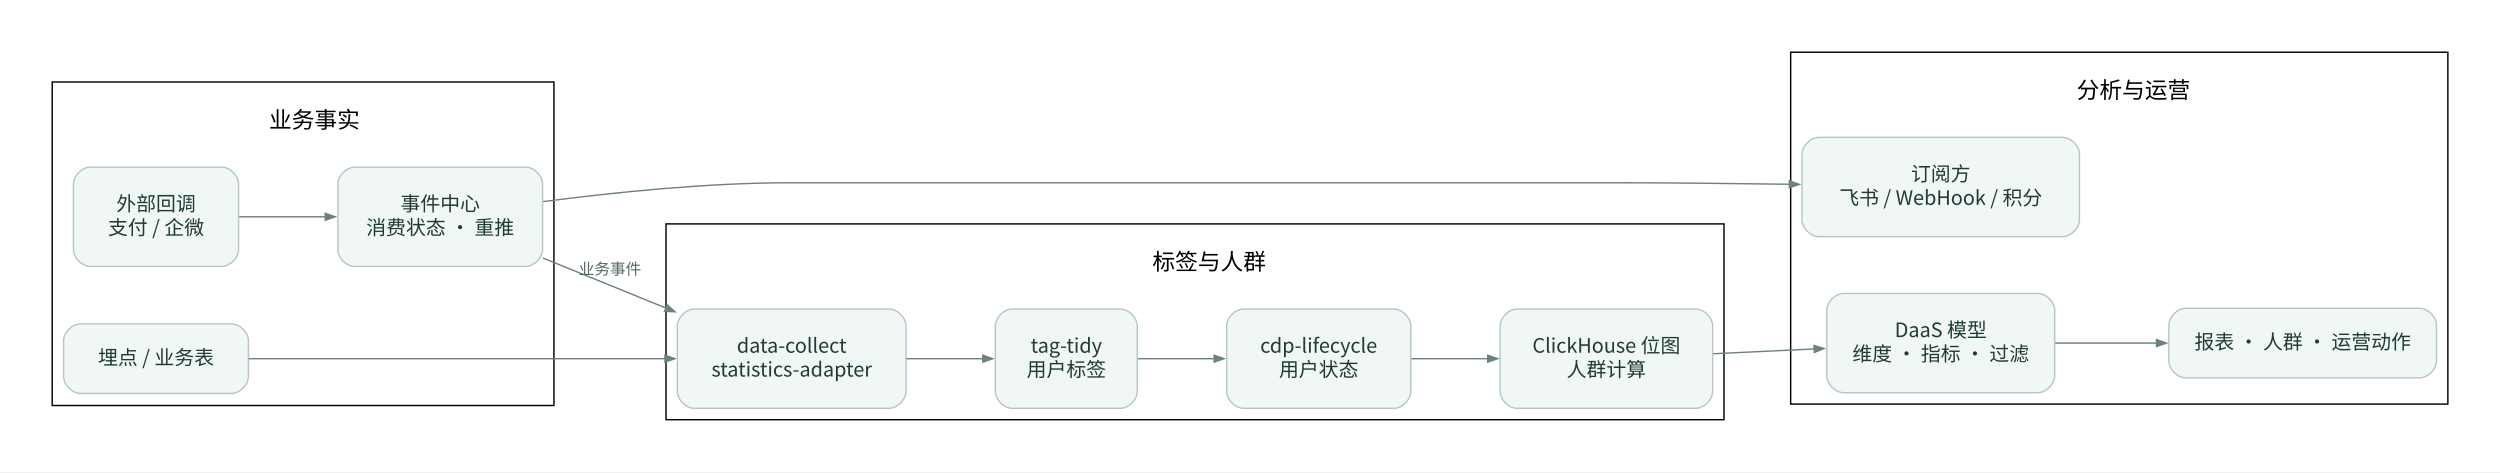
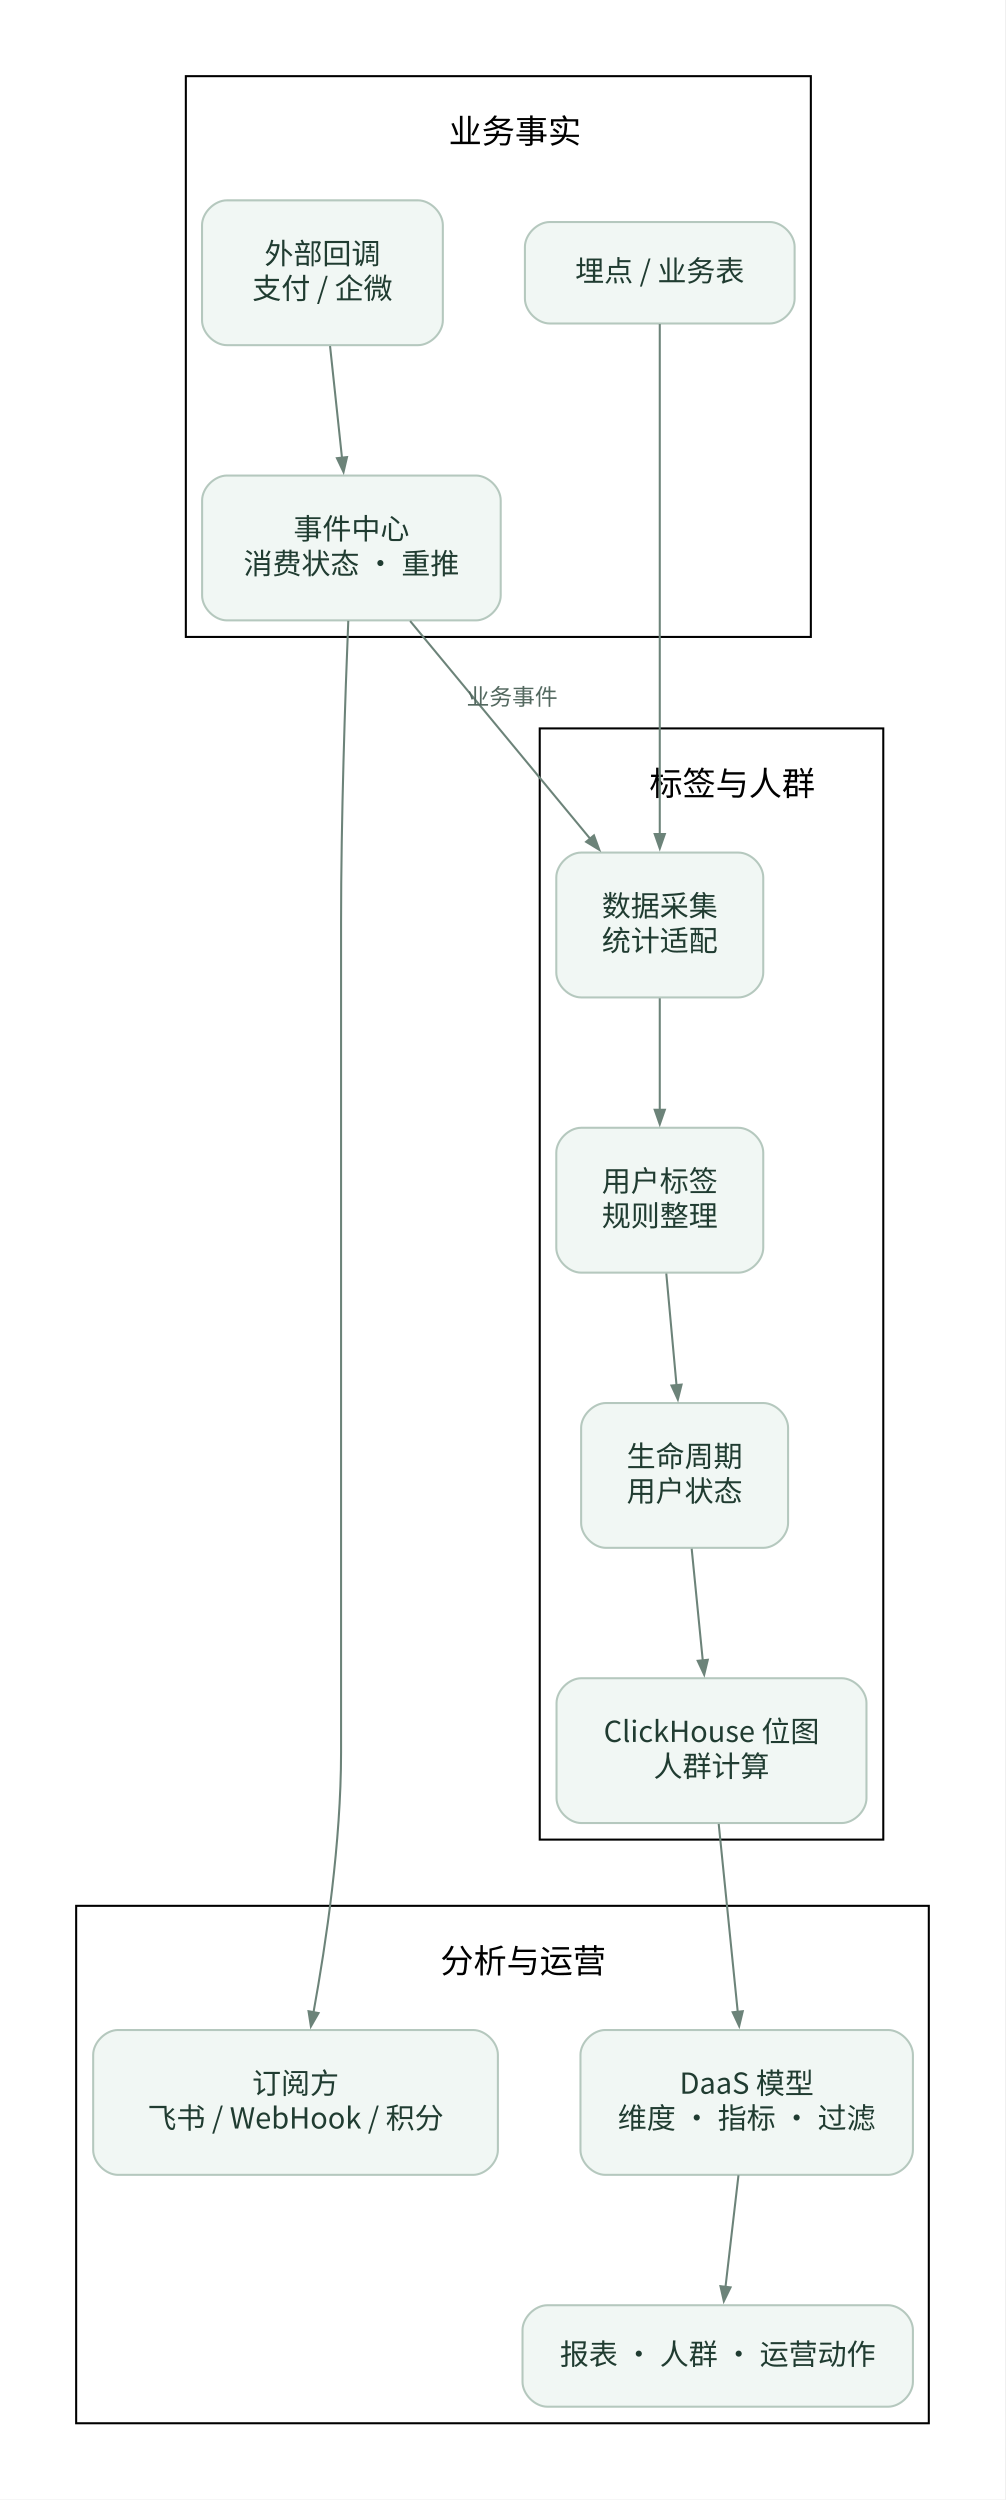
- <svg xmlns="http://www.w3.org/2000/svg" width="1762pt" height="333pt" viewBox="0.00 0.00 1762.00 333.00">
-   <g id="graph0" class="graph" transform="scale(1 1) rotate(0) translate(28.8 303.8)">
-     <polygon fill="#ffffff" stroke="none" points="-28.8,28.8 -28.8,-303.8 1733.25,-303.8 1733.25,28.8 -28.8,28.8" />
+ <svg xmlns="http://www.w3.org/2000/svg" width="486pt" height="1208pt" viewBox="0.00 0.00 486.00 1208.00">
+   <g id="graph0" class="graph" transform="scale(1 1) rotate(0) translate(28.8 1178.92)">
+     <polygon fill="#ffffff" stroke="none" points="-28.8,28.8 -28.8,-1178.92 456.8,-1178.92 456.8,28.8 -28.8,28.8" />
    <g id="clust1" class="cluster">
-       <polygon fill="#ffffff" stroke="black" points="8,-18 8,-246 361.61,-246 361.61,-18 8,-18" />
-       <text xml:space="preserve" text-anchor="start" x="160.8" y="-213.6" font-family="PingFang SC,Noto Sans CJK SC,Microsoft YaHei,sans-serif" font-size="16.00">业务事实</text>
+       <polygon fill="#ffffff" stroke="black" points="61,-871.15 61,-1142.12 363,-1142.12 363,-871.15 61,-871.15" />
+       <text xml:space="preserve" text-anchor="start" x="188" y="-1109.72" font-family="PingFang SC,Noto Sans CJK SC,Microsoft YaHei,sans-serif" font-size="16.00">业务事实</text>
    </g>
    <g id="clust2" class="cluster">
-       <polygon fill="#ffffff" stroke="black" points="440.61,-8 440.61,-146 1186.26,-146 1186.26,-8 440.61,-8" />
-       <text xml:space="preserve" text-anchor="start" x="783.43" y="-113.6" font-family="PingFang SC,Noto Sans CJK SC,Microsoft YaHei,sans-serif" font-size="16.00">标签与人群</text>
+       <polygon fill="#ffffff" stroke="black" points="232,-290.02 232,-826.95 398,-826.95 398,-290.02 232,-290.02" />
+       <text xml:space="preserve" text-anchor="start" x="285" y="-794.55" font-family="PingFang SC,Noto Sans CJK SC,Microsoft YaHei,sans-serif" font-size="16.00">标签与人群</text>
    </g>
    <g id="clust3" class="cluster">
-       <polygon fill="#ffffff" stroke="black" points="1233.26,-19 1233.26,-267 1696.45,-267 1696.45,-19 1233.26,-19" />
-       <text xml:space="preserve" text-anchor="start" x="1434.85" y="-234.6" font-family="PingFang SC,Noto Sans CJK SC,Microsoft YaHei,sans-serif" font-size="16.00">分析与运营</text>
+       <polygon fill="#ffffff" stroke="black" points="8,-8 8,-258.02 420,-258.02 420,-8 8,-8" />
+       <text xml:space="preserve" text-anchor="start" x="184" y="-225.62" font-family="PingFang SC,Noto Sans CJK SC,Microsoft YaHei,sans-serif" font-size="16.00">分析与运营</text>
    </g>
    <g id="node1" class="node">
-       <path fill="#f1f7f4" stroke="#b5c8be" d="M134.32,-75.52C134.32,-75.52 28,-75.52 28,-75.52 22,-75.52 16,-69.52 16,-63.52 16,-63.52 16,-38.48 16,-38.48 16,-32.48 22,-26.48 28,-26.48 28,-26.48 134.32,-26.48 134.32,-26.48 140.32,-26.48 146.32,-32.48 146.32,-38.48 146.32,-38.48 146.32,-63.52 146.32,-63.52 146.32,-69.52 140.32,-75.52 134.32,-75.52" />
-       <text xml:space="preserve" text-anchor="middle" x="81.16" y="-46.8" font-family="PingFang SC,Noto Sans CJK SC,Microsoft YaHei,sans-serif" font-size="14.00" fill="#203c31">埋点 / 业务表</text>
+       <path fill="#f1f7f4" stroke="#b5c8be" d="M343.16,-1071.64C343.16,-1071.64 236.84,-1071.64 236.84,-1071.64 230.84,-1071.64 224.84,-1065.64 224.84,-1059.64 224.84,-1059.64 224.84,-1034.61 224.84,-1034.61 224.84,-1028.61 230.84,-1022.61 236.84,-1022.61 236.84,-1022.61 343.16,-1022.61 343.16,-1022.61 349.16,-1022.61 355.16,-1028.61 355.16,-1034.61 355.16,-1034.61 355.16,-1059.64 355.16,-1059.64 355.16,-1065.64 349.16,-1071.64 343.16,-1071.64" />
+       <text xml:space="preserve" text-anchor="middle" x="290" y="-1042.93" font-family="PingFang SC,Noto Sans CJK SC,Microsoft YaHei,sans-serif" font-size="14.00" fill="#203c31">埋点 / 业务表</text>
    </g>
    <g id="node4" class="node">
-       <path fill="#f1f7f4" stroke="#b5c8be" d="M597.74,-85.99C597.74,-85.99 460.61,-85.99 460.61,-85.99 454.61,-85.99 448.61,-79.99 448.61,-73.99 448.61,-73.99 448.61,-28.01 448.61,-28.01 448.61,-22.01 454.61,-16.01 460.61,-16.01 460.61,-16.01 597.74,-16.01 597.74,-16.01 603.74,-16.01 609.74,-22.01 609.74,-28.01 609.74,-28.01 609.74,-73.99 609.74,-73.99 609.74,-79.99 603.74,-85.99 597.74,-85.99" />
-       <text xml:space="preserve" text-anchor="middle" x="529.18" y="-55.2" font-family="PingFang SC,Noto Sans CJK SC,Microsoft YaHei,sans-serif" font-size="14.00" fill="#203c31">data-collect</text>
-       <text xml:space="preserve" text-anchor="middle" x="529.18" y="-38.4" font-family="PingFang SC,Noto Sans CJK SC,Microsoft YaHei,sans-serif" font-size="14.00" fill="#203c31">statistics-adapter</text>
+       <path fill="#f1f7f4" stroke="#b5c8be" d="M328,-766.95C328,-766.95 252,-766.95 252,-766.95 246,-766.95 240,-760.95 240,-754.95 240,-754.95 240,-708.97 240,-708.97 240,-702.97 246,-696.97 252,-696.97 252,-696.97 328,-696.97 328,-696.97 334,-696.97 340,-702.97 340,-708.97 340,-708.97 340,-754.95 340,-754.95 340,-760.95 334,-766.95 328,-766.95" />
+       <text xml:space="preserve" text-anchor="middle" x="290" y="-736.16" font-family="PingFang SC,Noto Sans CJK SC,Microsoft YaHei,sans-serif" font-size="14.00" fill="#203c31">数据采集</text>
+       <text xml:space="preserve" text-anchor="middle" x="290" y="-719.36" font-family="PingFang SC,Noto Sans CJK SC,Microsoft YaHei,sans-serif" font-size="14.00" fill="#203c31">统计适配</text>
    </g>
    <g id="edge1" class="edge">
-       <path fill="none" stroke="#6c8379" d="M146.54,-51C223.7,-51 353.39,-51 439.87,-51" />
-       <polygon fill="#6c8379" stroke="#6c8379" points="439.85,-53.45 446.85,-51 439.85,-48.55 439.85,-53.45" />
+       <path fill="none" stroke="#6c8379" d="M290,-1022.33C290,-969.63 290,-842.46 290,-775.63" />
+       <polygon fill="#6c8379" stroke="#6c8379" points="292.45,-775.91 290,-768.91 287.55,-775.91 292.45,-775.91" />
    </g>
    <g id="node2" class="node">
-       <path fill="#f1f7f4" stroke="#b5c8be" d="M127.34,-185.99C127.34,-185.99 34.98,-185.99 34.98,-185.99 28.98,-185.99 22.98,-179.99 22.98,-173.99 22.98,-173.99 22.98,-128.01 22.98,-128.01 22.98,-122.01 28.98,-116.01 34.98,-116.01 34.98,-116.01 127.34,-116.01 127.34,-116.01 133.34,-116.01 139.34,-122.01 139.34,-128.01 139.34,-128.01 139.34,-173.99 139.34,-173.99 139.34,-179.99 133.34,-185.99 127.34,-185.99" />
-       <text xml:space="preserve" text-anchor="middle" x="81.16" y="-155.2" font-family="PingFang SC,Noto Sans CJK SC,Microsoft YaHei,sans-serif" font-size="14.00" fill="#203c31">外部回调</text>
-       <text xml:space="preserve" text-anchor="middle" x="81.16" y="-138.4" font-family="PingFang SC,Noto Sans CJK SC,Microsoft YaHei,sans-serif" font-size="14.00" fill="#203c31">支付 / 企微</text>
+       <path fill="#f1f7f4" stroke="#b5c8be" d="M173.18,-1082.12C173.18,-1082.12 80.82,-1082.12 80.82,-1082.12 74.82,-1082.12 68.82,-1076.12 68.82,-1070.12 68.82,-1070.12 68.82,-1024.14 68.82,-1024.14 68.82,-1018.14 74.82,-1012.14 80.82,-1012.14 80.82,-1012.14 173.18,-1012.14 173.18,-1012.14 179.18,-1012.14 185.18,-1018.14 185.18,-1024.14 185.18,-1024.14 185.18,-1070.12 185.18,-1070.12 185.18,-1076.12 179.18,-1082.12 173.18,-1082.12" />
+       <text xml:space="preserve" text-anchor="middle" x="127" y="-1051.33" font-family="PingFang SC,Noto Sans CJK SC,Microsoft YaHei,sans-serif" font-size="14.00" fill="#203c31">外部回调</text>
+       <text xml:space="preserve" text-anchor="middle" x="127" y="-1034.53" font-family="PingFang SC,Noto Sans CJK SC,Microsoft YaHei,sans-serif" font-size="14.00" fill="#203c31">支付 / 企微</text>
    </g>
    <g id="node3" class="node">
-       <path fill="#f1f7f4" stroke="#b5c8be" d="M341.61,-185.99C341.61,-185.99 221.32,-185.99 221.32,-185.99 215.32,-185.99 209.32,-179.99 209.32,-173.99 209.32,-173.99 209.32,-128.01 209.32,-128.01 209.32,-122.01 215.32,-116.01 221.32,-116.01 221.32,-116.01 341.61,-116.01 341.61,-116.01 347.61,-116.01 353.61,-122.01 353.61,-128.01 353.61,-128.01 353.61,-173.99 353.61,-173.99 353.61,-179.99 347.61,-185.99 341.61,-185.99" />
-       <text xml:space="preserve" text-anchor="middle" x="281.46" y="-155.2" font-family="PingFang SC,Noto Sans CJK SC,Microsoft YaHei,sans-serif" font-size="14.00" fill="#203c31">事件中心</text>
-       <text xml:space="preserve" text-anchor="middle" x="281.46" y="-138.4" font-family="PingFang SC,Noto Sans CJK SC,Microsoft YaHei,sans-serif" font-size="14.00" fill="#203c31">消费状态 · 重推</text>
+       <path fill="#f1f7f4" stroke="#b5c8be" d="M201.14,-949.14C201.14,-949.14 80.86,-949.14 80.86,-949.14 74.86,-949.14 68.86,-943.14 68.86,-937.14 68.86,-937.14 68.86,-891.15 68.86,-891.15 68.86,-885.15 74.86,-879.15 80.86,-879.15 80.86,-879.15 201.14,-879.15 201.14,-879.15 207.14,-879.15 213.14,-885.15 213.14,-891.15 213.14,-891.15 213.14,-937.14 213.14,-937.14 213.14,-943.14 207.14,-949.14 201.14,-949.14" />
+       <text xml:space="preserve" text-anchor="middle" x="141" y="-918.34" font-family="PingFang SC,Noto Sans CJK SC,Microsoft YaHei,sans-serif" font-size="14.00" fill="#203c31">事件中心</text>
+       <text xml:space="preserve" text-anchor="middle" x="141" y="-901.54" font-family="PingFang SC,Noto Sans CJK SC,Microsoft YaHei,sans-serif" font-size="14.00" fill="#203c31">消费状态 · 重推</text>
    </g>
    <g id="edge7" class="edge">
-       <path fill="none" stroke="#6c8379" d="M139.78,-151C158.78,-151 180.26,-151 200.61,-151" />
-       <polygon fill="#6c8379" stroke="#6c8379" points="200.43,-153.45 207.43,-151 200.43,-148.55 200.43,-153.45" />
+       <path fill="none" stroke="#6c8379" d="M130.68,-1011.71C132.45,-995.17 134.58,-975.18 136.45,-957.69" />
+       <polygon fill="#6c8379" stroke="#6c8379" points="138.88,-958.05 137.19,-950.83 134.01,-957.53 138.88,-958.05" />
    </g>
    <g id="edge9" class="edge">
-       <path fill="none" stroke="#6c8379" d="M353.86,-121.94C381.05,-110.88 412.34,-98.14 440.83,-86.55" />
-       <polygon fill="#6c8379" stroke="#6c8379" points="441.44,-88.94 447,-84.04 439.59,-84.41 441.44,-88.94" />
-       <text xml:space="preserve" text-anchor="middle" x="401.11" y="-110.29" font-family="PingFang SC,Noto Sans CJK SC,Microsoft YaHei,sans-serif" font-size="11.00" fill="#53685f">业务事件</text>
+       <path fill="none" stroke="#6c8379" d="M169.38,-878.83C194.23,-848.77 230.38,-805.06 256.62,-773.33" />
+       <polygon fill="#6c8379" stroke="#6c8379" points="258.19,-775.27 260.76,-768.31 254.42,-772.15 258.19,-775.27" />
+       <text xml:space="preserve" text-anchor="middle" x="218.65" y="-838.25" font-family="PingFang SC,Noto Sans CJK SC,Microsoft YaHei,sans-serif" font-size="11.00" fill="#53685f">业务事件</text>
    </g>
    <g id="node10" class="node">
-       <path fill="#f1f7f4" stroke="#b5c8be" d="M1424.81,-206.99C1424.81,-206.99 1253.26,-206.99 1253.26,-206.99 1247.26,-206.99 1241.26,-200.99 1241.26,-194.99 1241.26,-194.99 1241.26,-149.01 1241.26,-149.01 1241.26,-143.01 1247.26,-137.01 1253.26,-137.01 1253.26,-137.01 1424.81,-137.01 1424.81,-137.01 1430.81,-137.01 1436.81,-143.01 1436.81,-149.01 1436.81,-149.01 1436.81,-194.99 1436.81,-194.99 1436.81,-200.99 1430.81,-206.99 1424.81,-206.99" />
-       <text xml:space="preserve" text-anchor="middle" x="1339.03" y="-176.2" font-family="PingFang SC,Noto Sans CJK SC,Microsoft YaHei,sans-serif" font-size="14.00" fill="#203c31">订阅方</text>
-       <text xml:space="preserve" text-anchor="middle" x="1339.03" y="-159.4" font-family="PingFang SC,Noto Sans CJK SC,Microsoft YaHei,sans-serif" font-size="14.00" fill="#203c31">飞书 / WebHook / 积分</text>
+       <path fill="#f1f7f4" stroke="#b5c8be" d="M199.78,-198.02C199.78,-198.02 28.22,-198.02 28.22,-198.02 22.22,-198.02 16.22,-192.02 16.22,-186.02 16.22,-186.02 16.22,-140.03 16.22,-140.03 16.22,-134.03 22.22,-128.03 28.22,-128.03 28.22,-128.03 199.78,-128.03 199.78,-128.03 205.78,-128.03 211.78,-134.03 211.78,-140.03 211.78,-140.03 211.78,-186.02 211.78,-186.02 211.78,-192.02 205.78,-198.02 199.78,-198.02" />
+       <text xml:space="preserve" text-anchor="middle" x="114" y="-167.22" font-family="PingFang SC,Noto Sans CJK SC,Microsoft YaHei,sans-serif" font-size="14.00" fill="#203c31">订阅方</text>
+       <text xml:space="preserve" text-anchor="middle" x="114" y="-150.42" font-family="PingFang SC,Noto Sans CJK SC,Microsoft YaHei,sans-serif" font-size="14.00" fill="#203c31">飞书 / WebHook / 积分</text>
    </g>
    <g id="edge8" class="edge">
-       <path fill="none" stroke="#6c8379" d="M354.05,-161.7C402.97,-168.1 469.35,-175 528.18,-175 528.18,-175 528.18,-175 1104.38,-175 1146.23,-175 1192.29,-174.51 1232.38,-173.93" />
-       <polygon fill="#6c8379" stroke="#6c8379" points="1232.36,-176.38 1239.32,-173.83 1232.29,-171.48 1232.36,-176.38" />
+       <path fill="none" stroke="#6c8379" d="M139.49,-878.94C138.01,-842.71 136,-783.81 136,-732.96 136,-732.96 136,-732.96 136,-332.01 136,-289.03 128.83,-240.39 122.68,-206.55" />
+       <polygon fill="#6c8379" stroke="#6c8379" points="125.11,-206.2 121.42,-199.76 120.29,-207.09 125.11,-206.2" />
    </g>
    <g id="node5" class="node">
-       <path fill="#f1f7f4" stroke="#b5c8be" d="M760.75,-85.99C760.75,-85.99 684.74,-85.99 684.74,-85.99 678.74,-85.99 672.74,-79.99 672.74,-73.99 672.74,-73.99 672.74,-28.01 672.74,-28.01 672.74,-22.01 678.74,-16.01 684.74,-16.01 684.74,-16.01 760.75,-16.01 760.75,-16.01 766.75,-16.01 772.75,-22.01 772.75,-28.01 772.75,-28.01 772.75,-73.99 772.75,-73.99 772.75,-79.99 766.75,-85.99 760.75,-85.99" />
-       <text xml:space="preserve" text-anchor="middle" x="722.75" y="-55.2" font-family="PingFang SC,Noto Sans CJK SC,Microsoft YaHei,sans-serif" font-size="14.00" fill="#203c31">tag-tidy</text>
-       <text xml:space="preserve" text-anchor="middle" x="722.75" y="-38.4" font-family="PingFang SC,Noto Sans CJK SC,Microsoft YaHei,sans-serif" font-size="14.00" fill="#203c31">用户标签</text>
+       <path fill="#f1f7f4" stroke="#b5c8be" d="M328,-633.97C328,-633.97 252,-633.97 252,-633.97 246,-633.97 240,-627.97 240,-621.97 240,-621.97 240,-575.98 240,-575.98 240,-569.98 246,-563.98 252,-563.98 252,-563.98 328,-563.98 328,-563.98 334,-563.98 340,-569.98 340,-575.98 340,-575.98 340,-621.97 340,-621.97 340,-627.97 334,-633.97 328,-633.97" />
+       <text xml:space="preserve" text-anchor="middle" x="290" y="-603.18" font-family="PingFang SC,Noto Sans CJK SC,Microsoft YaHei,sans-serif" font-size="14.00" fill="#203c31">用户标签</text>
+       <text xml:space="preserve" text-anchor="middle" x="290" y="-586.38" font-family="PingFang SC,Noto Sans CJK SC,Microsoft YaHei,sans-serif" font-size="14.00" fill="#203c31">规则整理</text>
    </g>
    <g id="edge2" class="edge">
-       <path fill="none" stroke="#6c8379" d="M610.03,-51C628.21,-51 647.17,-51 664.2,-51" />
-       <polygon fill="#6c8379" stroke="#6c8379" points="663.88,-53.45 670.88,-51 663.88,-48.55 663.88,-53.45" />
+       <path fill="none" stroke="#6c8379" d="M290,-696.55C290,-680 290,-660.01 290,-642.52" />
+       <polygon fill="#6c8379" stroke="#6c8379" points="292.45,-642.67 290,-635.67 287.55,-642.67 292.45,-642.67" />
    </g>
    <g id="node6" class="node">
-       <path fill="#f1f7f4" stroke="#b5c8be" d="M953.5,-85.99C953.5,-85.99 847.75,-85.99 847.75,-85.99 841.75,-85.99 835.75,-79.99 835.75,-73.99 835.75,-73.99 835.75,-28.01 835.75,-28.01 835.75,-22.01 841.75,-16.01 847.75,-16.01 847.75,-16.01 953.5,-16.01 953.5,-16.01 959.5,-16.01 965.5,-22.01 965.5,-28.01 965.5,-28.01 965.5,-73.99 965.5,-73.99 965.5,-79.99 959.5,-85.99 953.5,-85.99" />
-       <text xml:space="preserve" text-anchor="middle" x="900.62" y="-55.2" font-family="PingFang SC,Noto Sans CJK SC,Microsoft YaHei,sans-serif" font-size="14.00" fill="#203c31">cdp-lifecycle</text>
-       <text xml:space="preserve" text-anchor="middle" x="900.62" y="-38.4" font-family="PingFang SC,Noto Sans CJK SC,Microsoft YaHei,sans-serif" font-size="14.00" fill="#203c31">用户状态</text>
+       <path fill="#f1f7f4" stroke="#b5c8be" d="M340,-500.98C340,-500.98 264,-500.98 264,-500.98 258,-500.98 252,-494.98 252,-488.98 252,-488.98 252,-443 252,-443 252,-437 258,-431 264,-431 264,-431 340,-431 340,-431 346,-431 352,-437 352,-443 352,-443 352,-488.98 352,-488.98 352,-494.98 346,-500.98 340,-500.98" />
+       <text xml:space="preserve" text-anchor="middle" x="302" y="-470.19" font-family="PingFang SC,Noto Sans CJK SC,Microsoft YaHei,sans-serif" font-size="14.00" fill="#203c31">生命周期</text>
+       <text xml:space="preserve" text-anchor="middle" x="302" y="-453.39" font-family="PingFang SC,Noto Sans CJK SC,Microsoft YaHei,sans-serif" font-size="14.00" fill="#203c31">用户状态</text>
    </g>
    <g id="edge3" class="edge">
-       <path fill="none" stroke="#6c8379" d="M773.21,-51C789.95,-51 809.01,-51 827.16,-51" />
-       <polygon fill="#6c8379" stroke="#6c8379" points="826.91,-53.45 833.91,-51 826.91,-48.55 826.91,-53.45" />
+       <path fill="none" stroke="#6c8379" d="M293.15,-563.56C294.67,-547.02 296.5,-527.03 298.1,-509.54" />
+       <polygon fill="#6c8379" stroke="#6c8379" points="300.53,-509.88 298.73,-502.68 295.65,-509.43 300.53,-509.88" />
    </g>
    <g id="node7" class="node">
-       <path fill="#f1f7f4" stroke="#b5c8be" d="M1166.26,-85.99C1166.26,-85.99 1040.5,-85.99 1040.5,-85.99 1034.5,-85.99 1028.5,-79.99 1028.5,-73.99 1028.5,-73.99 1028.5,-28.01 1028.5,-28.01 1028.5,-22.01 1034.5,-16.01 1040.5,-16.01 1040.5,-16.01 1166.26,-16.01 1166.26,-16.01 1172.26,-16.01 1178.26,-22.01 1178.26,-28.01 1178.26,-28.01 1178.26,-73.99 1178.26,-73.99 1178.26,-79.99 1172.26,-85.99 1166.26,-85.99" />
-       <text xml:space="preserve" text-anchor="middle" x="1103.38" y="-55.2" font-family="PingFang SC,Noto Sans CJK SC,Microsoft YaHei,sans-serif" font-size="14.00" fill="#203c31">ClickHouse 位图</text>
-       <text xml:space="preserve" text-anchor="middle" x="1103.38" y="-38.4" font-family="PingFang SC,Noto Sans CJK SC,Microsoft YaHei,sans-serif" font-size="14.00" fill="#203c31">人群计算</text>
+       <path fill="#f1f7f4" stroke="#b5c8be" d="M377.88,-368C377.88,-368 252.12,-368 252.12,-368 246.12,-368 240.12,-362 240.12,-356 240.12,-356 240.12,-310.02 240.12,-310.02 240.12,-304.02 246.12,-298.02 252.12,-298.02 252.12,-298.02 377.88,-298.02 377.88,-298.02 383.88,-298.02 389.88,-304.02 389.88,-310.02 389.88,-310.02 389.88,-356 389.88,-356 389.88,-362 383.88,-368 377.88,-368" />
+       <text xml:space="preserve" text-anchor="middle" x="315" y="-337.21" font-family="PingFang SC,Noto Sans CJK SC,Microsoft YaHei,sans-serif" font-size="14.00" fill="#203c31">ClickHouse 位图</text>
+       <text xml:space="preserve" text-anchor="middle" x="315" y="-320.41" font-family="PingFang SC,Noto Sans CJK SC,Microsoft YaHei,sans-serif" font-size="14.00" fill="#203c31">人群计算</text>
    </g>
    <g id="edge4" class="edge">
-       <path fill="none" stroke="#6c8379" d="M965.97,-51C983.18,-51 1002.01,-51 1020.04,-51" />
-       <polygon fill="#6c8379" stroke="#6c8379" points="1019.75,-53.45 1026.75,-51 1019.75,-48.55 1019.75,-53.45" />
+       <path fill="none" stroke="#6c8379" d="M305.42,-430.58C307.06,-414.03 309.04,-394.04 310.78,-376.55" />
+       <polygon fill="#6c8379" stroke="#6c8379" points="313.2,-376.91 311.46,-369.7 308.33,-376.42 313.2,-376.91" />
    </g>
    <g id="node8" class="node">
-       <path fill="#f1f7f4" stroke="#b5c8be" d="M1407.35,-96.99C1407.35,-96.99 1270.72,-96.99 1270.72,-96.99 1264.72,-96.99 1258.72,-90.99 1258.72,-84.99 1258.72,-84.99 1258.72,-39.01 1258.72,-39.01 1258.72,-33.01 1264.72,-27.01 1270.72,-27.01 1270.72,-27.01 1407.35,-27.01 1407.35,-27.01 1413.35,-27.01 1419.35,-33.01 1419.35,-39.01 1419.35,-39.01 1419.35,-84.99 1419.35,-84.99 1419.35,-90.99 1413.35,-96.99 1407.35,-96.99" />
-       <text xml:space="preserve" text-anchor="middle" x="1339.03" y="-66.2" font-family="PingFang SC,Noto Sans CJK SC,Microsoft YaHei,sans-serif" font-size="14.00" fill="#203c31">DaaS 模型</text>
-       <text xml:space="preserve" text-anchor="middle" x="1339.03" y="-49.4" font-family="PingFang SC,Noto Sans CJK SC,Microsoft YaHei,sans-serif" font-size="14.00" fill="#203c31">维度 · 指标 · 过滤</text>
+       <path fill="#f1f7f4" stroke="#b5c8be" d="M400.32,-198.02C400.32,-198.02 263.68,-198.02 263.68,-198.02 257.68,-198.02 251.68,-192.02 251.68,-186.02 251.68,-186.02 251.68,-140.03 251.68,-140.03 251.68,-134.03 257.68,-128.03 263.68,-128.03 263.68,-128.03 400.32,-128.03 400.32,-128.03 406.32,-128.03 412.32,-134.03 412.32,-140.03 412.32,-140.03 412.32,-186.02 412.32,-186.02 412.32,-192.02 406.32,-198.02 400.32,-198.02" />
+       <text xml:space="preserve" text-anchor="middle" x="332" y="-167.22" font-family="PingFang SC,Noto Sans CJK SC,Microsoft YaHei,sans-serif" font-size="14.00" fill="#203c31">DaaS 模型</text>
+       <text xml:space="preserve" text-anchor="middle" x="332" y="-150.42" font-family="PingFang SC,Noto Sans CJK SC,Microsoft YaHei,sans-serif" font-size="14.00" fill="#203c31">维度 · 指标 · 过滤</text>
    </g>
    <g id="edge5" class="edge">
-       <path fill="none" stroke="#6c8379" d="M1178.63,-54.5C1201.34,-55.56 1226.54,-56.75 1250.07,-57.86" />
-       <polygon fill="#6c8379" stroke="#6c8379" points="1249.7,-60.29 1256.8,-58.18 1249.93,-55.4 1249.7,-60.29" />
+       <path fill="none" stroke="#6c8379" d="M318.48,-297.61C321.14,-271.34 324.82,-234.98 327.67,-206.83" />
+       <polygon fill="#6c8379" stroke="#6c8379" points="330.1,-207.09 328.37,-199.88 325.23,-206.6 330.1,-207.09" />
    </g>
    <g id="node9" class="node">
-       <path fill="#f1f7f4" stroke="#b5c8be" d="M1676.45,-86.52C1676.45,-86.52 1511.81,-86.52 1511.81,-86.52 1505.81,-86.52 1499.81,-80.52 1499.81,-74.52 1499.81,-74.52 1499.81,-49.48 1499.81,-49.48 1499.81,-43.48 1505.81,-37.48 1511.81,-37.48 1511.81,-37.48 1676.45,-37.48 1676.45,-37.48 1682.45,-37.48 1688.45,-43.48 1688.45,-49.48 1688.45,-49.48 1688.45,-74.52 1688.45,-74.52 1688.45,-80.52 1682.45,-86.52 1676.45,-86.52" />
-       <text xml:space="preserve" text-anchor="middle" x="1594.13" y="-57.8" font-family="PingFang SC,Noto Sans CJK SC,Microsoft YaHei,sans-serif" font-size="14.00" fill="#203c31">报表 · 人群 · 运营动作</text>
+       <path fill="#f1f7f4" stroke="#b5c8be" d="M400.32,-65.03C400.32,-65.03 235.68,-65.03 235.68,-65.03 229.68,-65.03 223.68,-59.03 223.68,-53.03 223.68,-53.03 223.68,-28 223.68,-28 223.68,-22 229.68,-16 235.68,-16 235.68,-16 400.32,-16 400.32,-16 406.32,-16 412.32,-22 412.32,-28 412.32,-28 412.32,-53.03 412.32,-53.03 412.32,-59.03 406.32,-65.03 400.32,-65.03" />
+       <text xml:space="preserve" text-anchor="middle" x="318" y="-36.32" font-family="PingFang SC,Noto Sans CJK SC,Microsoft YaHei,sans-serif" font-size="14.00" fill="#203c31">报表 · 人群 · 运营动作</text>
    </g>
    <g id="edge6" class="edge">
-       <path fill="none" stroke="#6c8379" d="M1419.77,-62C1442.45,-62 1467.47,-62 1491.27,-62" />
-       <polygon fill="#6c8379" stroke="#6c8379" points="1491.12,-64.45 1498.12,-62 1491.12,-59.55 1491.12,-64.45" />
+       <path fill="none" stroke="#6c8379" d="M328.03,-127.81C326.06,-110.87 323.69,-90.52 321.75,-73.83" />
+       <polygon fill="#6c8379" stroke="#6c8379" points="324.2,-73.66 320.96,-66.99 319.33,-74.22 324.2,-73.66" />
    </g>
  </g>
</svg>
